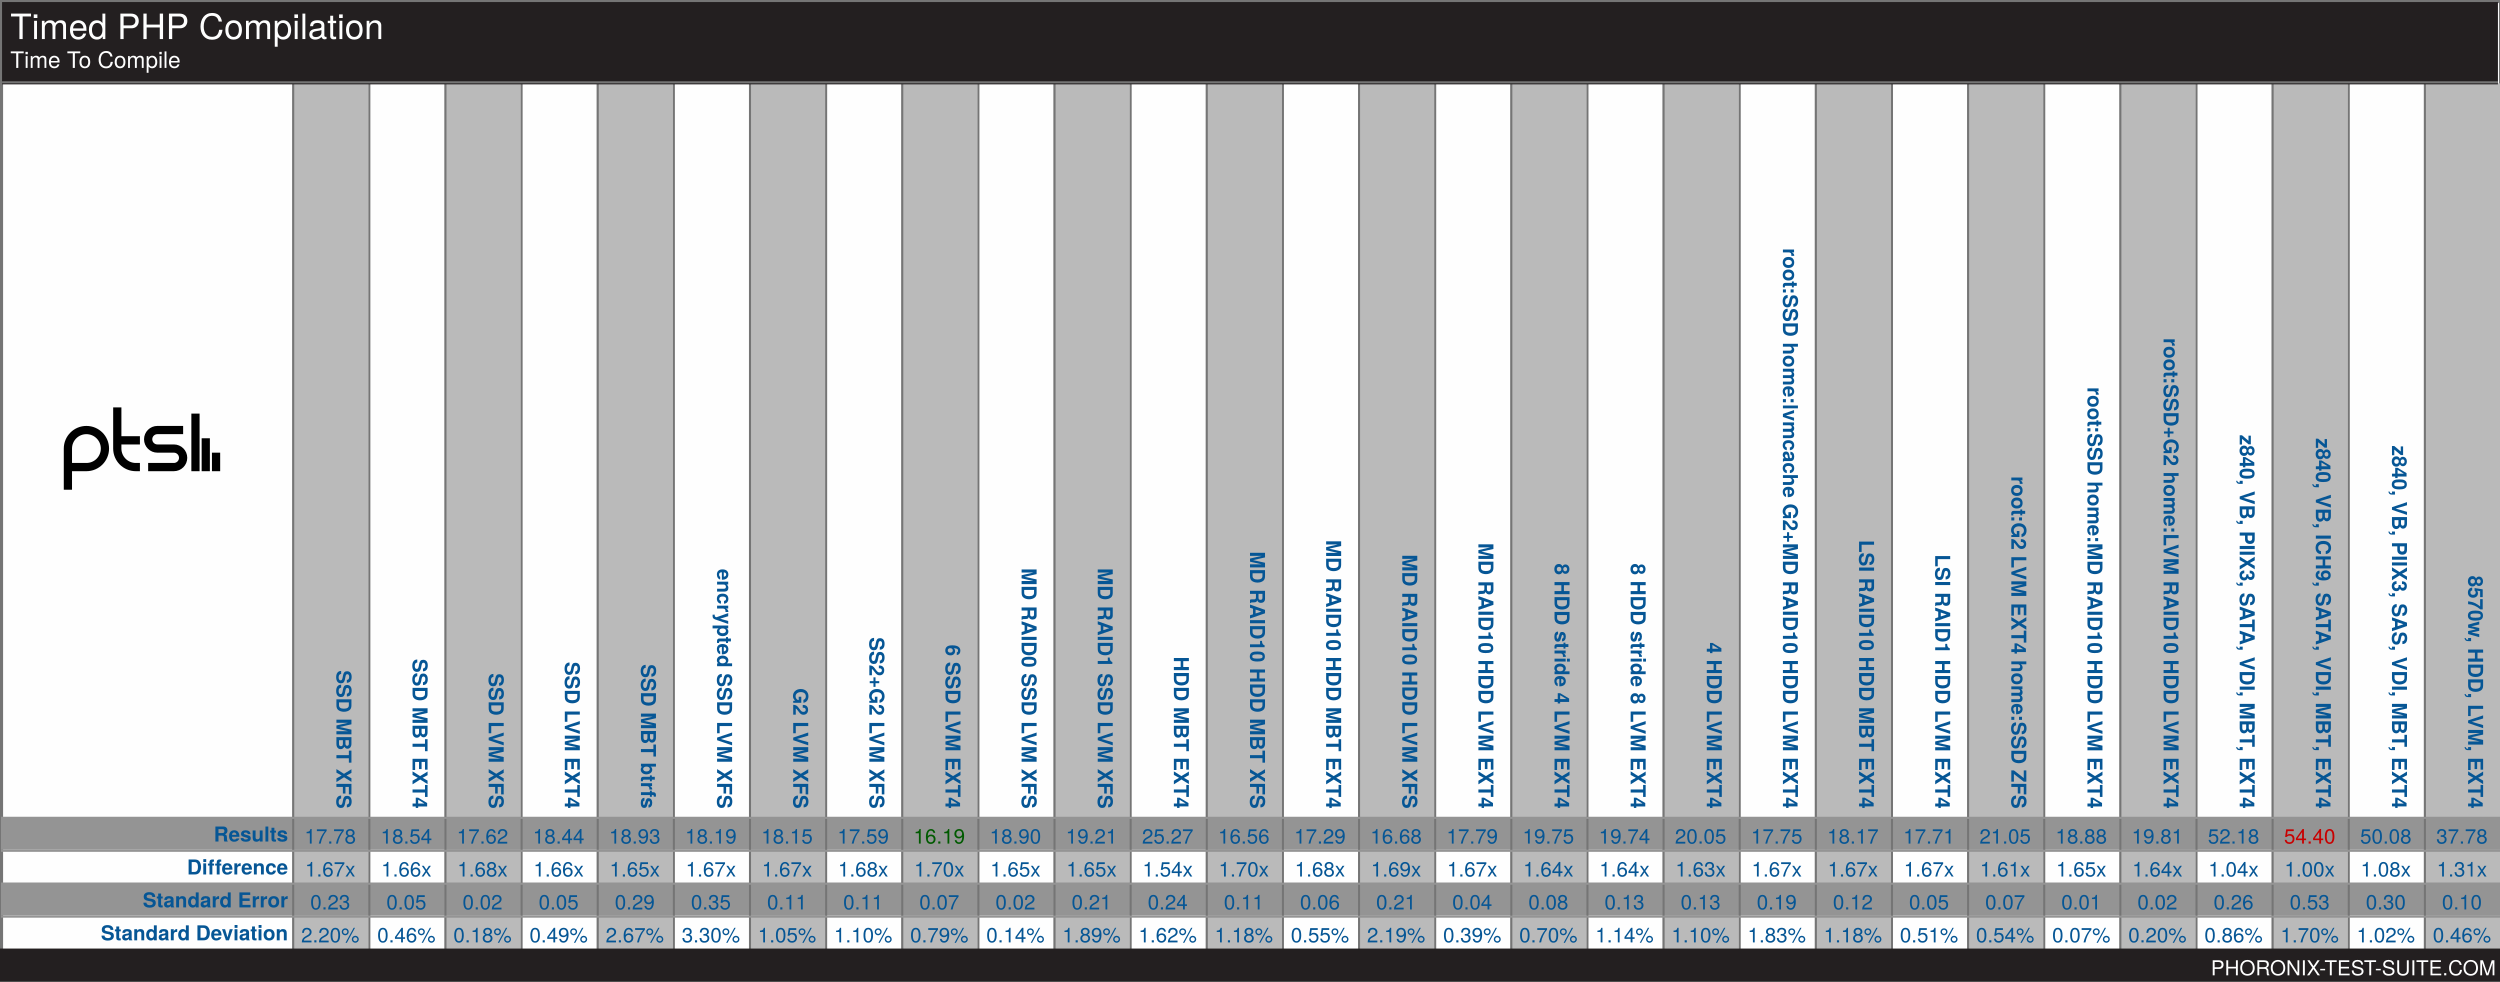
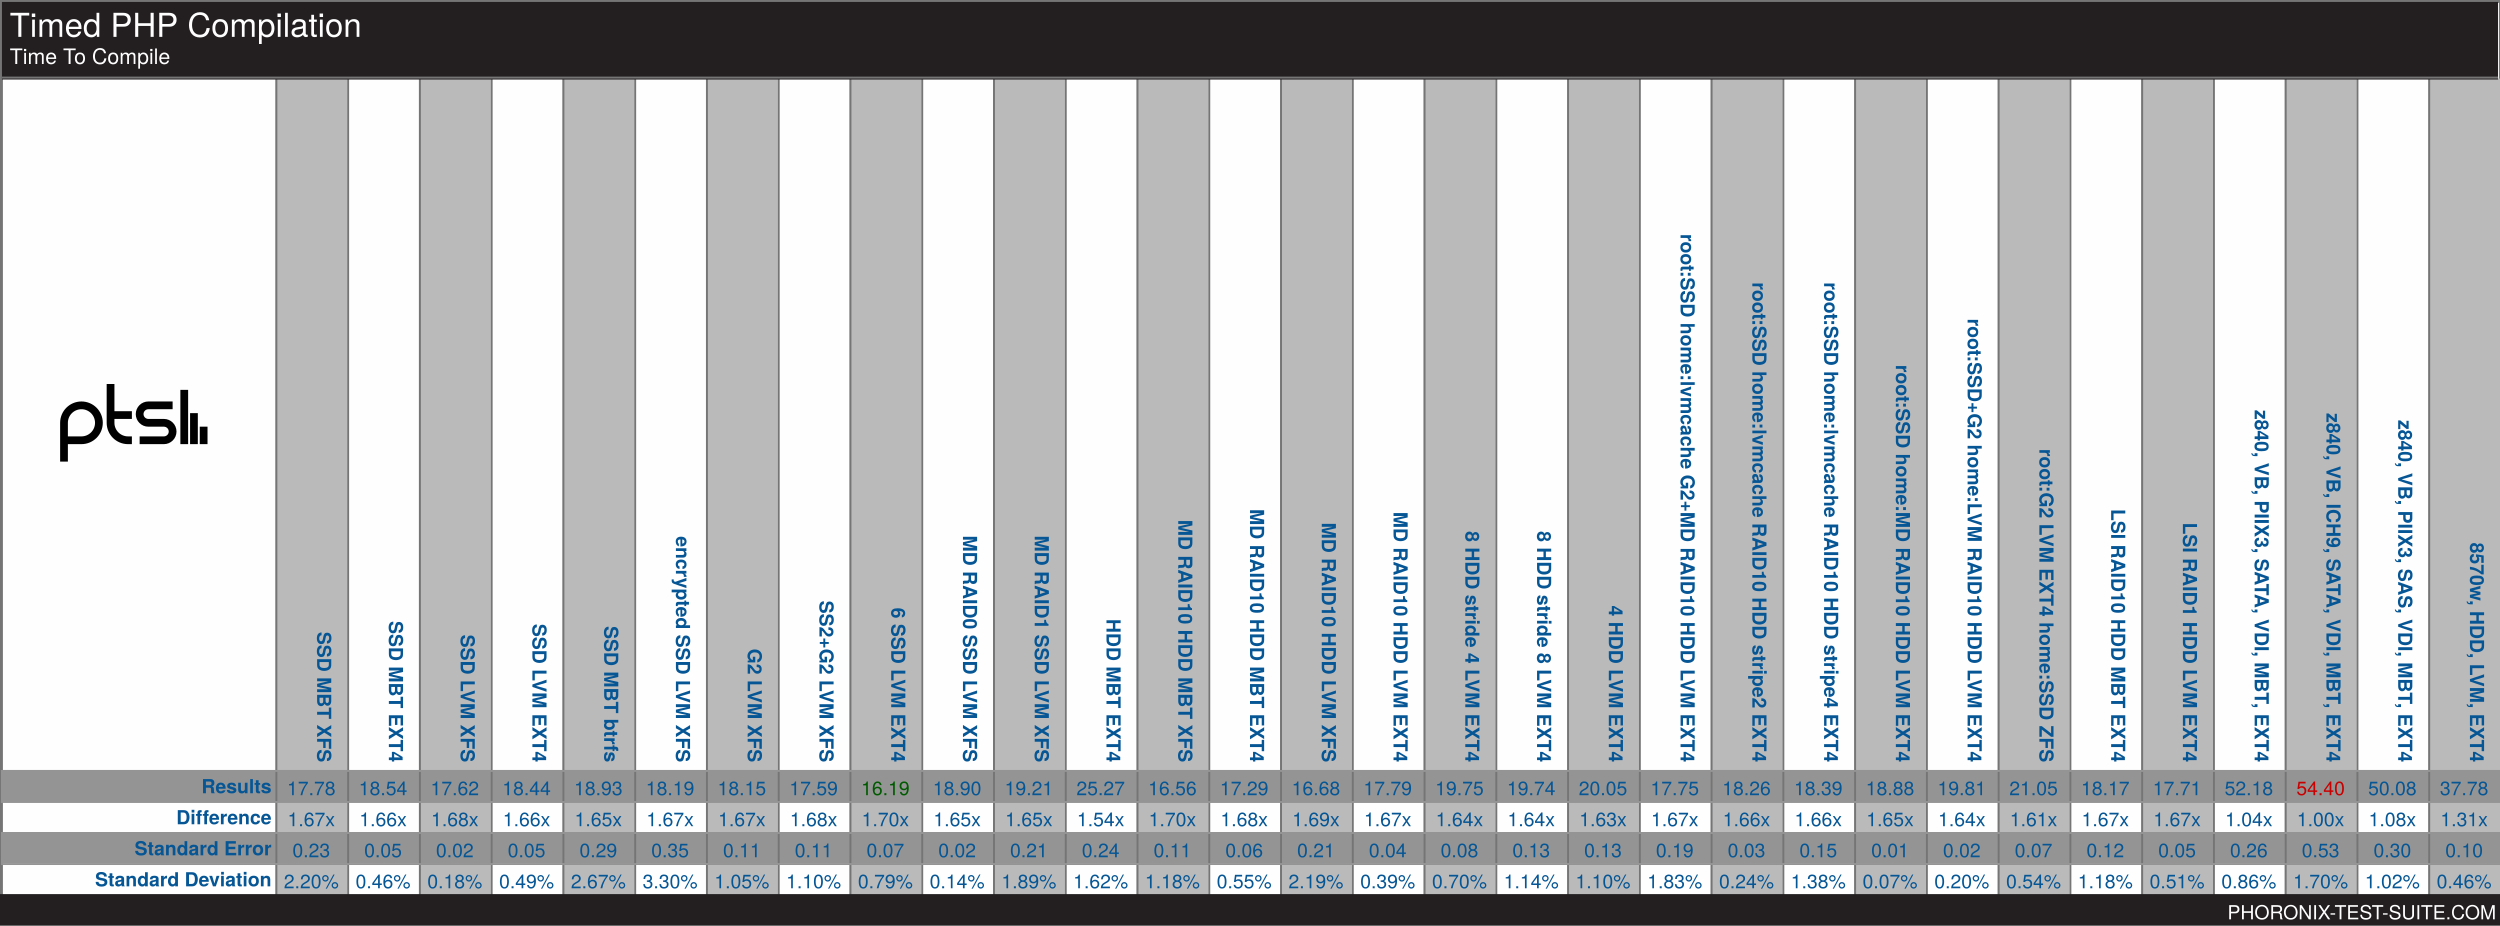
- <svg xmlns="http://www.w3.org/2000/svg" xmlns:xlink="http://www.w3.org/1999/xlink" version="1.1" font-family="sans-serif, droid-sans, helvetica, verdana, tahoma" viewbox="0 0 1215 477" width="1215" height="477" preserveAspectRatio="xMinYMin meet">
-   <rect x="0" y="0" width="1215" height="477" fill="#FEFEFE" stroke="#757575" stroke-width="2" />
-   <rect x="1" y="1" width="1214" height="476" fill="#FEFEFE" stroke="#757575" stroke-width="1" />
+ <svg xmlns="http://www.w3.org/2000/svg" xmlns:xlink="http://www.w3.org/1999/xlink" version="1.1" font-family="sans-serif, droid-sans, helvetica, verdana, tahoma" viewbox="0 0 1289 477" width="1289" height="477" preserveAspectRatio="xMinYMin meet">
+   <rect x="0" y="0" width="1289" height="477" fill="#FEFEFE" stroke="#757575" stroke-width="2" />
+   <rect x="1" y="1" width="1288" height="476" fill="#FEFEFE" stroke="#757575" stroke-width="1" />
  <path d="m74 22v9m-5-16v16m-5-28v28m-23-2h12.5c2.485 0 4.5-2.015 4.5-4.5s-2.015-4.5-4.5-4.5h-8c-2.485 0-4.5-2.015-4.5-4.5s2.015-4.5 4.5-4.5h12.5m-21 5h-11m11 13h-2c-4.971 0-9-4.029-9-9v-20m-24 40v-20c0-4.971 4.029-9 9-9 4.971 0 9 4.029 9 9s-4.029 9-9 9h-9" stroke="#000000" stroke-width="4" fill="none" transform="translate(31,198)" />
-   <line x1="142" y1="251" x2="1215" y2="251" stroke="#BABABA" stroke-width="421" stroke-dasharray="37,37" />
-   <line x1="608" y1="397" x2="608" y2="461" stroke="#949494" stroke-width="1215" stroke-dasharray="16,16" />
-   <line x1="142" y1="251" x2="1215" y2="251" stroke="#757575" stroke-width="421" stroke-dasharray="1,36" />
-   <rect x="1" y="1" width="1213" height="40" fill="#231f20" />
+   <line x1="142" y1="251" x2="1289" y2="251" stroke="#BABABA" stroke-width="421" stroke-dasharray="37,37" />
+   <line x1="645" y1="397" x2="645" y2="461" stroke="#949494" stroke-width="1289" stroke-dasharray="16,16" />
+   <line x1="142" y1="251" x2="1289" y2="251" stroke="#757575" stroke-width="421" stroke-dasharray="1,36" />
+   <rect x="1" y="1" width="1287" height="40" fill="#231f20" />
  <text x="5" y="19" font-size="17" fill="#FEFEFE" text-anchor="start">Timed PHP Compilation</text>
  <text x="5" y="33" font-size="11" fill="#FEFEFE" text-anchor="start">Time To Compile</text>
-   <line x1="1" y1="40" x2="1214" y2="40" stroke="#757575" stroke-width="1" />
+   <line x1="1" y1="40" x2="1288" y2="40" stroke="#757575" stroke-width="1" />
  <g font-size="10" font-weight="bold" text-anchor="end" fill="#065695">
    <text x="140" y="409" fill="#065695">Results</text>
    <text x="140" y="425" fill="#065695">Difference</text>
    <text x="140" y="441" fill="#065695">Standard Error</text>
    <text x="140" y="457" fill="#065695">Standard Deviation</text>
  </g>
  <g font-size="10" fill="#065695" font-weight="bold" text-anchor="end">
    <text x="163.5" y="393" transform="rotate(90 163.5 393)">SSD MBT XFS</text>
    <text x="200.5" y="393" transform="rotate(90 200.5 393)">SSD MBT EXT4</text>
    <text x="237.5" y="393" transform="rotate(90 237.5 393)">SSD LVM XFS</text>
    <text x="274.5" y="393" transform="rotate(90 274.5 393)">SSD LVM EXT4</text>
    <text x="311.5" y="393" transform="rotate(90 311.5 393)">SSD MBT btrfs</text>
    <text x="348.5" y="393" transform="rotate(90 348.5 393)">encrypted SSD LVM XFS</text>
    <text x="385.5" y="393" transform="rotate(90 385.5 393)">G2 LVM XFS</text>
    <text x="422.5" y="393" transform="rotate(90 422.5 393)">SS2+G2 LVM XFS</text>
    <text x="459.5" y="393" transform="rotate(90 459.5 393)">6 SSD LVM EXT4</text>
    <text x="496.5" y="393" transform="rotate(90 496.5 393)">MD RAID0 SSD LVM XFS</text>
    <text x="533.5" y="393" transform="rotate(90 533.5 393)">MD RAID1 SSD LVM XFS</text>
    <text x="570.5" y="393" transform="rotate(90 570.5 393)">HDD MBT EXT4</text>
    <text x="607.5" y="393" transform="rotate(90 607.5 393)">MD RAID10 HDD MBT XFS</text>
    <text x="644.5" y="393" transform="rotate(90 644.5 393)">MD RAID10 HDD MBT EXT4</text>
    <text x="681.5" y="393" transform="rotate(90 681.5 393)">MD RAID10 HDD LVM XFS</text>
    <text x="718.5" y="393" transform="rotate(90 718.5 393)">MD RAID10 HDD LVM EXT4</text>
    <text x="755.5" y="393" transform="rotate(90 755.5 393)">8 HDD stride 4 LVM EXT4</text>
    <text x="792.5" y="393" transform="rotate(90 792.5 393)">8 HDD stride 8 LVM EXT4</text>
    <text x="829.5" y="393" transform="rotate(90 829.5 393)">4 HDD LVM EXT4</text>
    <text x="866.5" y="393" transform="rotate(90 866.5 393)">root:SSD home:lvmcache G2+MD RAID10 HDD LVM EXT4</text>
-     <text x="903.5" y="393" transform="rotate(90 903.5 393)">LSI RAID10 HDD MBT EXT4</text>
-     <text x="940.5" y="393" transform="rotate(90 940.5 393)">LSI RAID1 HDD LVM EXT4</text>
-     <text x="977.5" y="393" transform="rotate(90 977.5 393)">root:G2 LVM EXT4 home:SSD ZFS</text>
-     <text x="1014.5" y="393" transform="rotate(90 1014.5 393)">root:SSD home:MD RAID10 HDD LVM EXT4</text>
-     <text x="1051.5" y="393" transform="rotate(90 1051.5 393)">root:SSD+G2 home:LVM RAID10 HDD LVM EXT4</text>
-     <text x="1088.5" y="393" transform="rotate(90 1088.5 393)">z840, VB, PIIX3, SATA, VDI, MBT, EXT4</text>
-     <text x="1125.5" y="393" transform="rotate(90 1125.5 393)">z840, VB, ICH9, SATA, VDI, MBT, EXT4</text>
-     <text x="1162.5" y="393" transform="rotate(90 1162.5 393)">z840, VB, PIIX3, SAS, VDI, MBT, EXT4</text>
-     <text x="1199.5" y="393" transform="rotate(90 1199.5 393)">8570w, HDD, LVM, EXT4</text>
+     <text x="903.5" y="393" transform="rotate(90 903.5 393)">root:SSD home:lvmcache RAID10 HDD stripe2 EXT4</text>
+     <text x="940.5" y="393" transform="rotate(90 940.5 393)">root:SSD home:lvmcache RAID10 HDD stripe4 EXT4</text>
+     <text x="977.5" y="393" transform="rotate(90 977.5 393)">root:SSD home:MD RAID10 HDD LVM EXT4</text>
+     <text x="1014.5" y="393" transform="rotate(90 1014.5 393)">root:SSD+G2 home:LVM RAID10 HDD LVM EXT4</text>
+     <text x="1051.5" y="393" transform="rotate(90 1051.5 393)">root:G2 LVM EXT4 home:SSD ZFS</text>
+     <text x="1088.5" y="393" transform="rotate(90 1088.5 393)">LSI RAID10 HDD MBT EXT4</text>
+     <text x="1125.5" y="393" transform="rotate(90 1125.5 393)">LSI RAID1 HDD LVM EXT4</text>
+     <text x="1162.5" y="393" transform="rotate(90 1162.5 393)">z840, VB, PIIX3, SATA, VDI, MBT, EXT4</text>
+     <text x="1199.5" y="393" transform="rotate(90 1199.5 393)">z840, VB, ICH9, SATA, VDI, MBT, EXT4</text>
+     <text x="1236.5" y="393" transform="rotate(90 1236.5 393)">z840, VB, PIIX3, SAS, VDI, MBT, EXT4</text>
+     <text x="1273.5" y="393" transform="rotate(90 1273.5 393)">8570w, HDD, LVM, EXT4</text>
  </g>
  <g />
  <g text-anchor="middle" font-size="10">
    <text x="160.5" y="410" fill="#065695" xlink:title="STD Dev: 2.20%;  STD Error: 0.23">17.78</text>
    <text x="160.5" y="426" fill="#065695">1.67x</text>
    <text x="160.5" y="442" fill="#065695">0.23</text>
    <text x="160.5" y="458" fill="#065695">2.20%</text>
    <text x="197.5" y="410" fill="#065695" xlink:title="STD Dev: 0.46%;  STD Error: 0.05">18.54</text>
    <text x="197.5" y="426" fill="#065695">1.66x</text>
    <text x="197.5" y="442" fill="#065695">0.05</text>
    <text x="197.5" y="458" fill="#065695">0.46%</text>
    <text x="234.5" y="410" fill="#065695" xlink:title="STD Dev: 0.18%;  STD Error: 0.02">17.62</text>
    <text x="234.5" y="426" fill="#065695">1.68x</text>
    <text x="234.5" y="442" fill="#065695">0.02</text>
    <text x="234.5" y="458" fill="#065695">0.18%</text>
    <text x="271.5" y="410" fill="#065695" xlink:title="STD Dev: 0.49%;  STD Error: 0.05">18.44</text>
    <text x="271.5" y="426" fill="#065695">1.66x</text>
    <text x="271.5" y="442" fill="#065695">0.05</text>
    <text x="271.5" y="458" fill="#065695">0.49%</text>
    <text x="308.5" y="410" fill="#065695" xlink:title="STD Dev: 2.67%;  STD Error: 0.29">18.93</text>
    <text x="308.5" y="426" fill="#065695">1.65x</text>
    <text x="308.5" y="442" fill="#065695">0.29</text>
    <text x="308.5" y="458" fill="#065695">2.67%</text>
    <text x="345.5" y="410" fill="#065695" xlink:title="STD Dev: 3.30%;  STD Error: 0.35">18.19</text>
    <text x="345.5" y="426" fill="#065695">1.67x</text>
    <text x="345.5" y="442" fill="#065695">0.35</text>
    <text x="345.5" y="458" fill="#065695">3.30%</text>
    <text x="382.5" y="410" fill="#065695" xlink:title="STD Dev: 1.05%;  STD Error: 0.11">18.15</text>
    <text x="382.5" y="426" fill="#065695">1.67x</text>
    <text x="382.5" y="442" fill="#065695">0.11</text>
    <text x="382.5" y="458" fill="#065695">1.05%</text>
    <text x="419.5" y="410" fill="#065695" xlink:title="STD Dev: 1.10%;  STD Error: 0.11">17.59</text>
    <text x="419.5" y="426" fill="#065695">1.68x</text>
    <text x="419.5" y="442" fill="#065695">0.11</text>
    <text x="419.5" y="458" fill="#065695">1.10%</text>
    <text x="456.5" y="410" fill="#005a00" xlink:title="STD Dev: 0.79%;  STD Error: 0.07">16.19</text>
    <text x="456.5" y="426" fill="#065695">1.70x</text>
    <text x="456.5" y="442" fill="#065695">0.07</text>
    <text x="456.5" y="458" fill="#065695">0.79%</text>
    <text x="493.5" y="410" fill="#065695" xlink:title="STD Dev: 0.14%;  STD Error: 0.02">18.90</text>
    <text x="493.5" y="426" fill="#065695">1.65x</text>
    <text x="493.5" y="442" fill="#065695">0.02</text>
    <text x="493.5" y="458" fill="#065695">0.14%</text>
    <text x="530.5" y="410" fill="#065695" xlink:title="STD Dev: 1.89%;  STD Error: 0.21">19.21</text>
    <text x="530.5" y="426" fill="#065695">1.65x</text>
    <text x="530.5" y="442" fill="#065695">0.21</text>
    <text x="530.5" y="458" fill="#065695">1.89%</text>
    <text x="567.5" y="410" fill="#065695" xlink:title="STD Dev: 1.62%;  STD Error: 0.24">25.27</text>
    <text x="567.5" y="426" fill="#065695">1.54x</text>
    <text x="567.5" y="442" fill="#065695">0.24</text>
    <text x="567.5" y="458" fill="#065695">1.62%</text>
    <text x="604.5" y="410" fill="#065695" xlink:title="STD Dev: 1.18%;  STD Error: 0.11">16.56</text>
    <text x="604.5" y="426" fill="#065695">1.70x</text>
    <text x="604.5" y="442" fill="#065695">0.11</text>
    <text x="604.5" y="458" fill="#065695">1.18%</text>
    <text x="641.5" y="410" fill="#065695" xlink:title="STD Dev: 0.55%;  STD Error: 0.06">17.29</text>
    <text x="641.5" y="426" fill="#065695">1.68x</text>
    <text x="641.5" y="442" fill="#065695">0.06</text>
    <text x="641.5" y="458" fill="#065695">0.55%</text>
    <text x="678.5" y="410" fill="#065695" xlink:title="STD Dev: 2.19%;  STD Error: 0.21">16.68</text>
    <text x="678.5" y="426" fill="#065695">1.69x</text>
    <text x="678.5" y="442" fill="#065695">0.21</text>
    <text x="678.5" y="458" fill="#065695">2.19%</text>
    <text x="715.5" y="410" fill="#065695" xlink:title="STD Dev: 0.39%;  STD Error: 0.04">17.79</text>
    <text x="715.5" y="426" fill="#065695">1.67x</text>
    <text x="715.5" y="442" fill="#065695">0.04</text>
    <text x="715.5" y="458" fill="#065695">0.39%</text>
    <text x="752.5" y="410" fill="#065695" xlink:title="STD Dev: 0.70%;  STD Error: 0.08">19.75</text>
    <text x="752.5" y="426" fill="#065695">1.64x</text>
    <text x="752.5" y="442" fill="#065695">0.08</text>
    <text x="752.5" y="458" fill="#065695">0.70%</text>
    <text x="789.5" y="410" fill="#065695" xlink:title="STD Dev: 1.14%;  STD Error: 0.13">19.74</text>
    <text x="789.5" y="426" fill="#065695">1.64x</text>
    <text x="789.5" y="442" fill="#065695">0.13</text>
    <text x="789.5" y="458" fill="#065695">1.14%</text>
    <text x="826.5" y="410" fill="#065695" xlink:title="STD Dev: 1.10%;  STD Error: 0.13">20.05</text>
    <text x="826.5" y="426" fill="#065695">1.63x</text>
    <text x="826.5" y="442" fill="#065695">0.13</text>
    <text x="826.5" y="458" fill="#065695">1.10%</text>
    <text x="863.5" y="410" fill="#065695" xlink:title="STD Dev: 1.83%;  STD Error: 0.19">17.75</text>
    <text x="863.5" y="426" fill="#065695">1.67x</text>
    <text x="863.5" y="442" fill="#065695">0.19</text>
    <text x="863.5" y="458" fill="#065695">1.83%</text>
-     <text x="900.5" y="410" fill="#065695" xlink:title="STD Dev: 1.18%;  STD Error: 0.12">18.17</text>
-     <text x="900.5" y="426" fill="#065695">1.67x</text>
-     <text x="900.5" y="442" fill="#065695">0.12</text>
-     <text x="900.5" y="458" fill="#065695">1.18%</text>
-     <text x="937.5" y="410" fill="#065695" xlink:title="STD Dev: 0.51%;  STD Error: 0.05">17.71</text>
-     <text x="937.5" y="426" fill="#065695">1.67x</text>
-     <text x="937.5" y="442" fill="#065695">0.05</text>
-     <text x="937.5" y="458" fill="#065695">0.51%</text>
-     <text x="974.5" y="410" fill="#065695" xlink:title="STD Dev: 0.54%;  STD Error: 0.07">21.05</text>
-     <text x="974.5" y="426" fill="#065695">1.61x</text>
-     <text x="974.5" y="442" fill="#065695">0.07</text>
-     <text x="974.5" y="458" fill="#065695">0.54%</text>
-     <text x="1011.5" y="410" fill="#065695" xlink:title="STD Dev: 0.07%;  STD Error: 0.01">18.88</text>
-     <text x="1011.5" y="426" fill="#065695">1.65x</text>
-     <text x="1011.5" y="442" fill="#065695">0.01</text>
-     <text x="1011.5" y="458" fill="#065695">0.07%</text>
-     <text x="1048.5" y="410" fill="#065695" xlink:title="STD Dev: 0.20%;  STD Error: 0.02">19.81</text>
-     <text x="1048.5" y="426" fill="#065695">1.64x</text>
-     <text x="1048.5" y="442" fill="#065695">0.02</text>
-     <text x="1048.5" y="458" fill="#065695">0.20%</text>
-     <text x="1085.5" y="410" fill="#065695" xlink:title="STD Dev: 0.86%;  STD Error: 0.26">52.18</text>
-     <text x="1085.5" y="426" fill="#065695">1.04x</text>
-     <text x="1085.5" y="442" fill="#065695">0.26</text>
-     <text x="1085.5" y="458" fill="#065695">0.86%</text>
-     <text x="1122.5" y="410" fill="#C80000" xlink:title="STD Dev: 1.70%;  STD Error: 0.53">54.40</text>
-     <text x="1122.5" y="426" fill="#065695">1.00x</text>
-     <text x="1122.5" y="442" fill="#065695">0.53</text>
-     <text x="1122.5" y="458" fill="#065695">1.70%</text>
-     <text x="1159.5" y="410" fill="#065695" xlink:title="STD Dev: 1.02%;  STD Error: 0.30">50.08</text>
-     <text x="1159.5" y="426" fill="#065695">1.08x</text>
-     <text x="1159.5" y="442" fill="#065695">0.30</text>
-     <text x="1159.5" y="458" fill="#065695">1.02%</text>
-     <text x="1196.5" y="410" fill="#065695" xlink:title="STD Dev: 0.46%;  STD Error: 0.10">37.78</text>
-     <text x="1196.5" y="426" fill="#065695">1.31x</text>
-     <text x="1196.5" y="442" fill="#065695">0.10</text>
-     <text x="1196.5" y="458" fill="#065695">0.46%</text>
+     <text x="900.5" y="410" fill="#065695" xlink:title="STD Dev: 0.24%;  STD Error: 0.03">18.26</text>
+     <text x="900.5" y="426" fill="#065695">1.66x</text>
+     <text x="900.5" y="442" fill="#065695">0.03</text>
+     <text x="900.5" y="458" fill="#065695">0.24%</text>
+     <text x="937.5" y="410" fill="#065695" xlink:title="STD Dev: 1.38%;  STD Error: 0.15">18.39</text>
+     <text x="937.5" y="426" fill="#065695">1.66x</text>
+     <text x="937.5" y="442" fill="#065695">0.15</text>
+     <text x="937.5" y="458" fill="#065695">1.38%</text>
+     <text x="974.5" y="410" fill="#065695" xlink:title="STD Dev: 0.07%;  STD Error: 0.01">18.88</text>
+     <text x="974.5" y="426" fill="#065695">1.65x</text>
+     <text x="974.5" y="442" fill="#065695">0.01</text>
+     <text x="974.5" y="458" fill="#065695">0.07%</text>
+     <text x="1011.5" y="410" fill="#065695" xlink:title="STD Dev: 0.20%;  STD Error: 0.02">19.81</text>
+     <text x="1011.5" y="426" fill="#065695">1.64x</text>
+     <text x="1011.5" y="442" fill="#065695">0.02</text>
+     <text x="1011.5" y="458" fill="#065695">0.20%</text>
+     <text x="1048.5" y="410" fill="#065695" xlink:title="STD Dev: 0.54%;  STD Error: 0.07">21.05</text>
+     <text x="1048.5" y="426" fill="#065695">1.61x</text>
+     <text x="1048.5" y="442" fill="#065695">0.07</text>
+     <text x="1048.5" y="458" fill="#065695">0.54%</text>
+     <text x="1085.5" y="410" fill="#065695" xlink:title="STD Dev: 1.18%;  STD Error: 0.12">18.17</text>
+     <text x="1085.5" y="426" fill="#065695">1.67x</text>
+     <text x="1085.5" y="442" fill="#065695">0.12</text>
+     <text x="1085.5" y="458" fill="#065695">1.18%</text>
+     <text x="1122.5" y="410" fill="#065695" xlink:title="STD Dev: 0.51%;  STD Error: 0.05">17.71</text>
+     <text x="1122.5" y="426" fill="#065695">1.67x</text>
+     <text x="1122.5" y="442" fill="#065695">0.05</text>
+     <text x="1122.5" y="458" fill="#065695">0.51%</text>
+     <text x="1159.5" y="410" fill="#065695" xlink:title="STD Dev: 0.86%;  STD Error: 0.26">52.18</text>
+     <text x="1159.5" y="426" fill="#065695">1.04x</text>
+     <text x="1159.5" y="442" fill="#065695">0.26</text>
+     <text x="1159.5" y="458" fill="#065695">0.86%</text>
+     <text x="1196.5" y="410" fill="#C80000" xlink:title="STD Dev: 1.70%;  STD Error: 0.53">54.40</text>
+     <text x="1196.5" y="426" fill="#065695">1.00x</text>
+     <text x="1196.5" y="442" fill="#065695">0.53</text>
+     <text x="1196.5" y="458" fill="#065695">1.70%</text>
+     <text x="1233.5" y="410" fill="#065695" xlink:title="STD Dev: 1.02%;  STD Error: 0.30">50.08</text>
+     <text x="1233.5" y="426" fill="#065695">1.08x</text>
+     <text x="1233.5" y="442" fill="#065695">0.30</text>
+     <text x="1233.5" y="458" fill="#065695">1.02%</text>
+     <text x="1270.5" y="410" fill="#065695" xlink:title="STD Dev: 0.46%;  STD Error: 0.10">37.78</text>
+     <text x="1270.5" y="426" fill="#065695">1.31x</text>
+     <text x="1270.5" y="442" fill="#065695">0.10</text>
+     <text x="1270.5" y="458" fill="#065695">0.46%</text>
  </g>
-   <line x1="608" y1="397" x2="608" y2="461" stroke="#949494" stroke-width="1215" stroke-dasharray="1,15" />
-   <rect x="0" y="461" width="1215" height="16" fill="#231f20" />
+   <line x1="645" y1="397" x2="645" y2="461" stroke="#949494" stroke-width="1289" stroke-dasharray="1,15" />
+   <rect x="0" y="461" width="1289" height="16" fill="#231f20" />
  <a xlink:href="http://www.phoronix-test-suite.com/" xlink:show="new">
-     <text x="1213" y="474" font-size="10" fill="#FFFFFF" text-anchor="end" xlink:show="new">PHORONIX-TEST-SUITE.COM</text>
+     <text x="1287" y="474" font-size="10" fill="#FFFFFF" text-anchor="end" xlink:show="new">PHORONIX-TEST-SUITE.COM</text>
  </a>
</svg>
